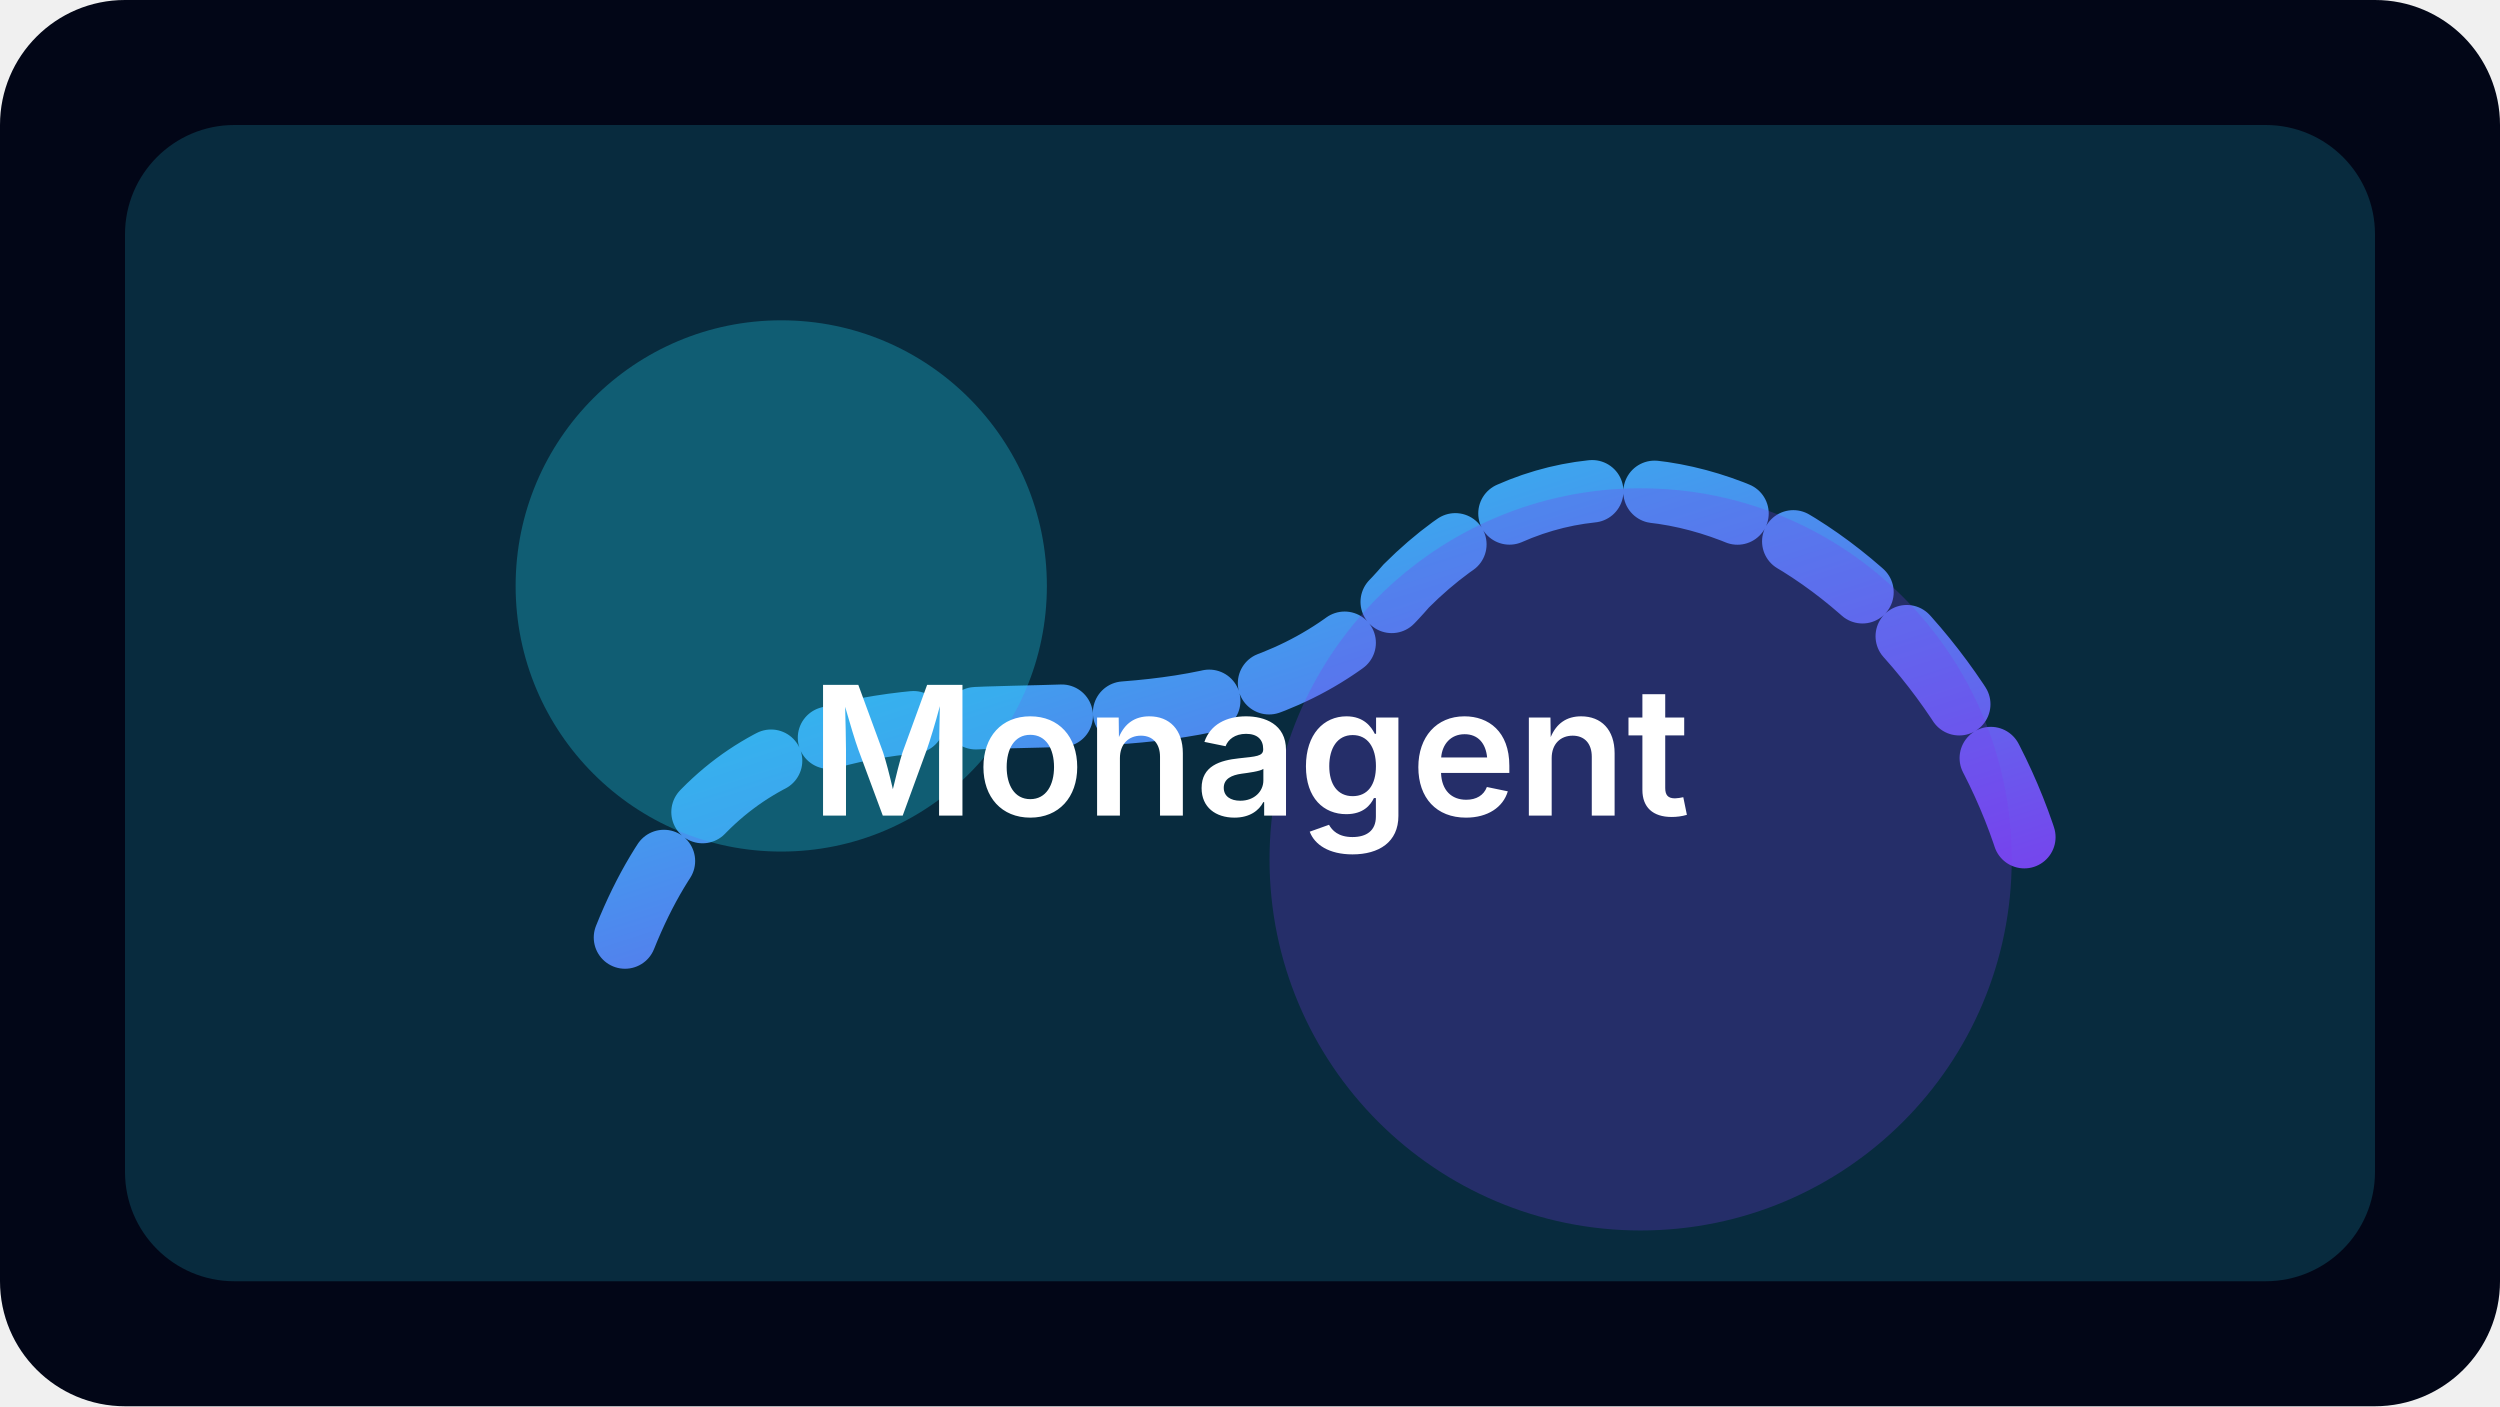
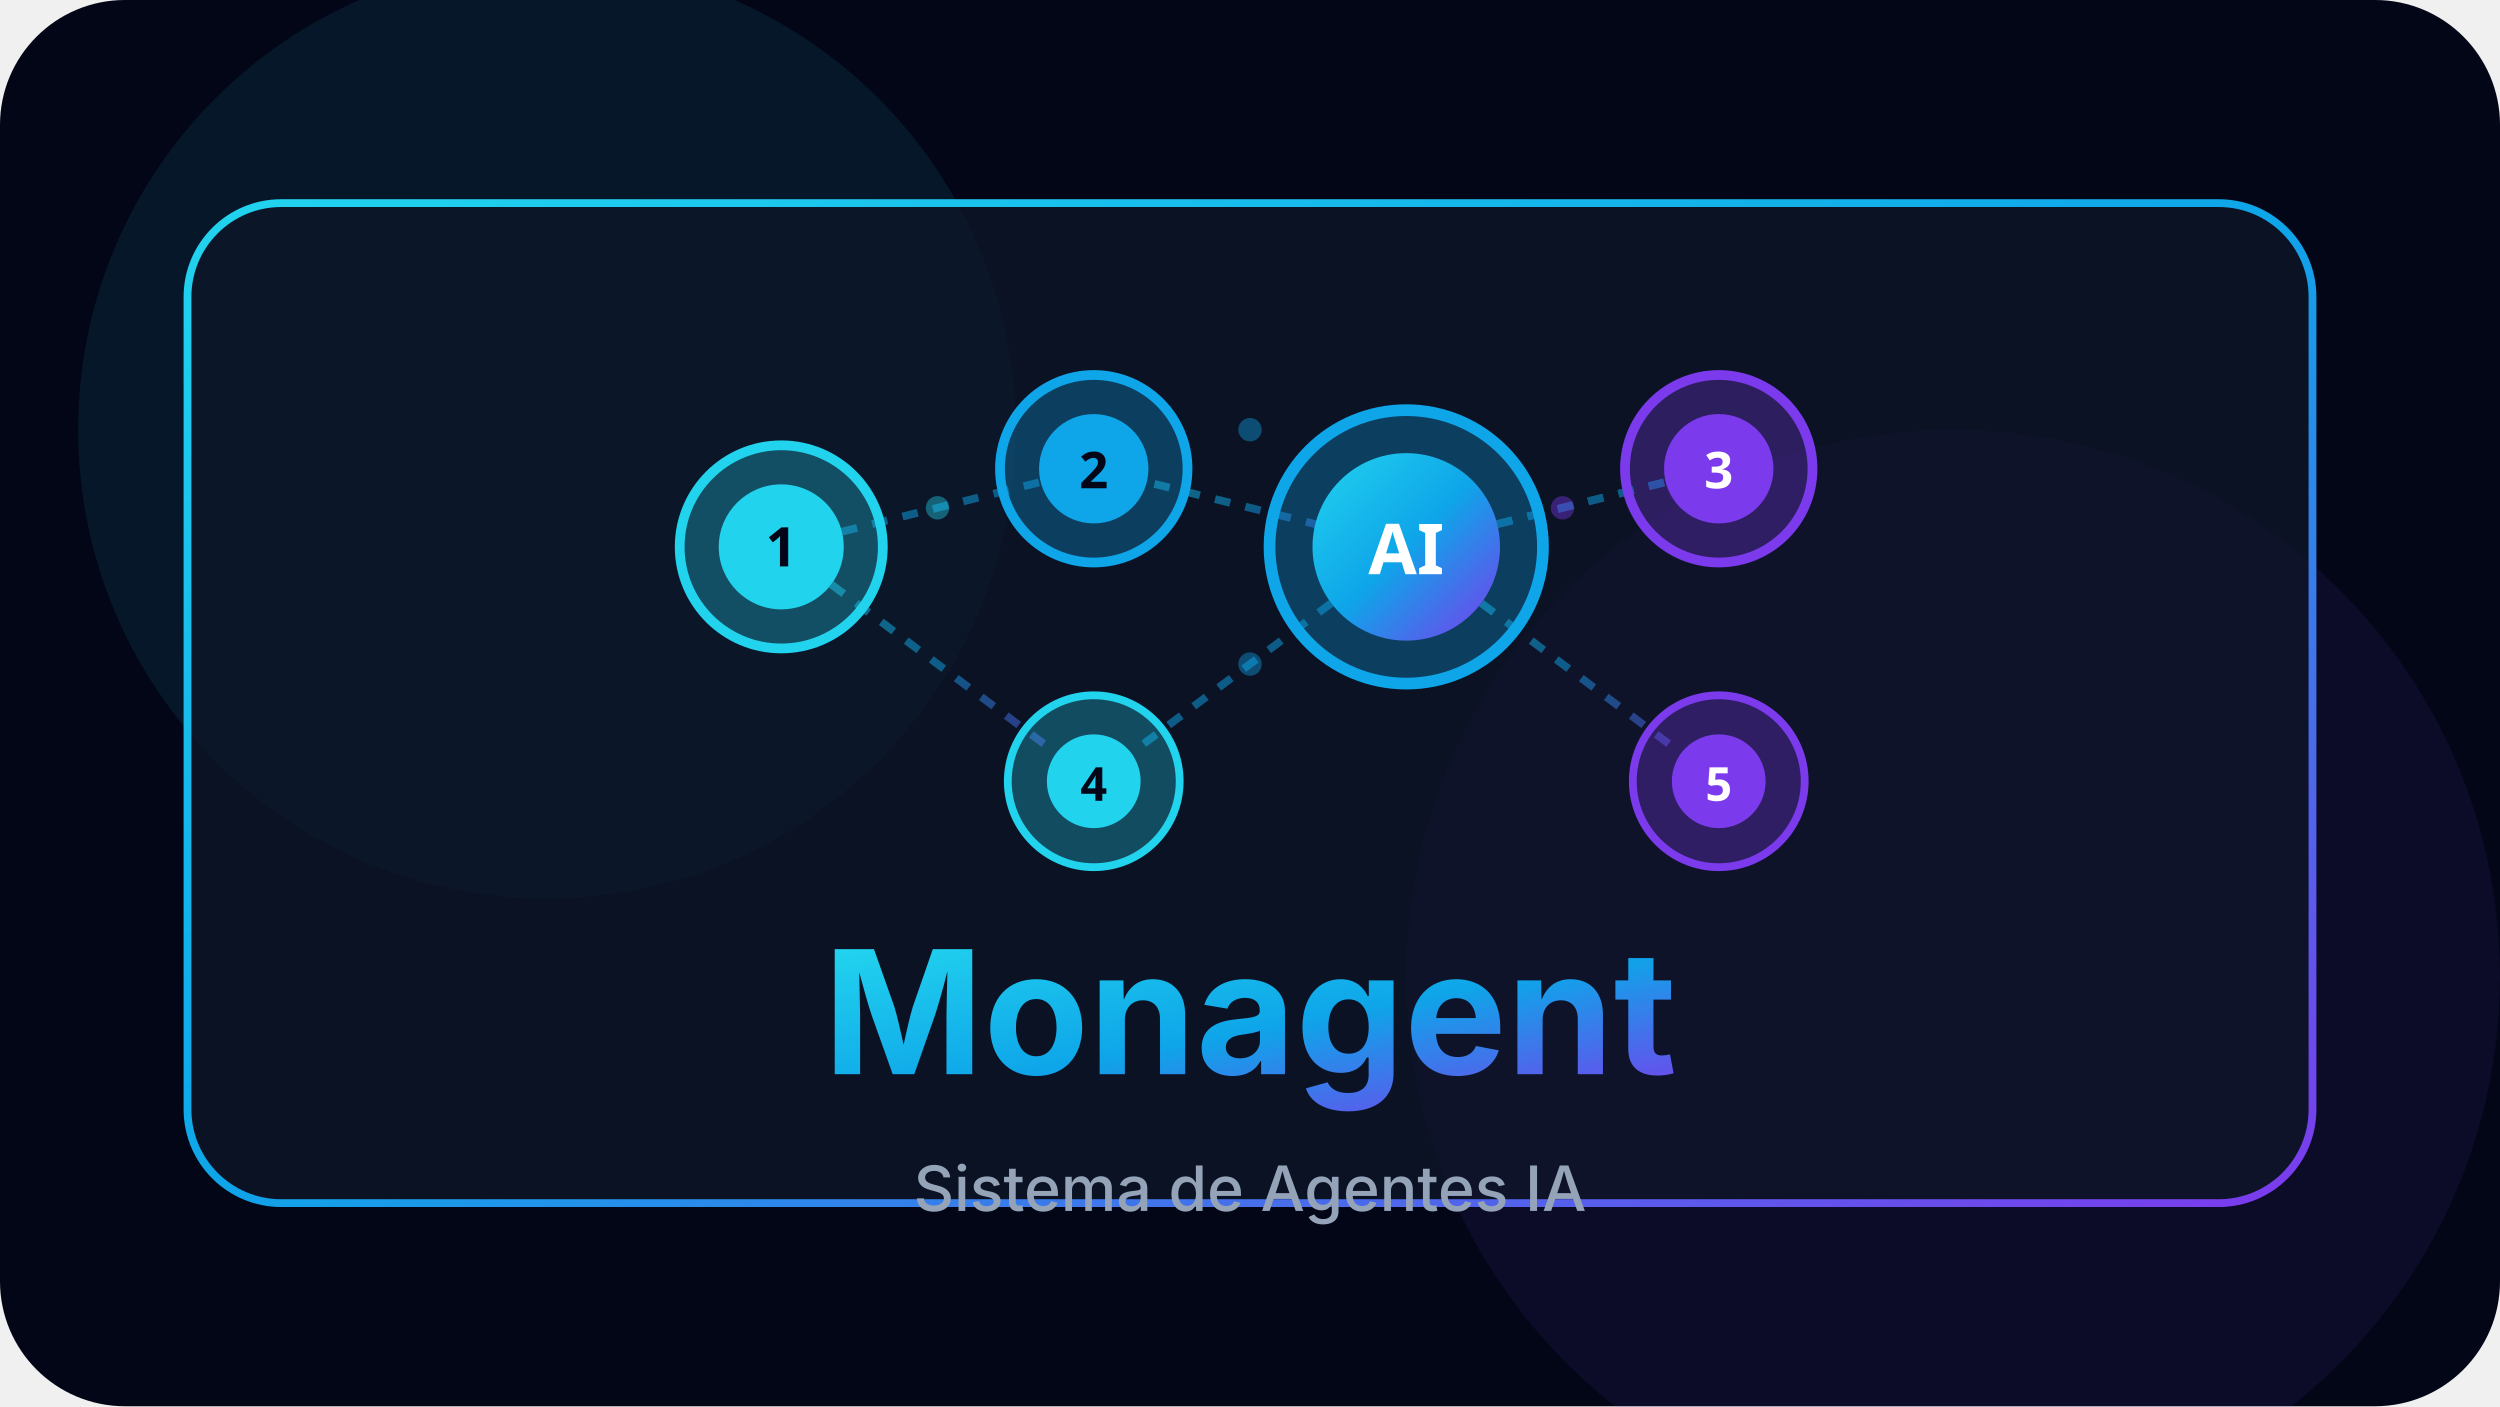
<svg xmlns="http://www.w3.org/2000/svg" width="640" height="360" viewBox="0 0 640 360" role="img">
  <defs>
    <linearGradient id="monagentGradient" x1="0%" y1="0%" x2="100%" y2="100%">
-       <stop offset="0%" stop-color="#22d3ee" />
-       <stop offset="100%" stop-color="#7c3aed" />
+       <stop offset="0%" stop-color="#22D3EE" />
+       <stop offset="50%" stop-color="#0EA5E9" />
+       <stop offset="100%" stop-color="#7C3AED" />
    </linearGradient>
  </defs>
  <rect width="640" height="360" rx="32" fill="#020617" />
-   <rect x="32" y="32" width="576" height="296" rx="28" fill="rgba(34,211,238,0.18)" />
-   <path d="M160 240 C 200 140 300 220 360 150 C 420 90 500 150 520 220" fill="none" stroke="url(#monagentGradient)" stroke-width="16" stroke-linecap="round" stroke-dasharray="22 16" />
-   <circle cx="200" cy="150" r="68" fill="rgba(34,211,238,0.3)" />
-   <circle cx="420" cy="220" r="95" fill="rgba(124,58,237,0.25)" />
-   <text x="50%" y="58%" text-anchor="middle" fill="white" font-family="'Space Grotesk', 'Inter', sans-serif" font-size="46" font-weight="600">
+   <circle cx="140" cy="110" r="120" fill="#22D3EE" opacity="0.08" />
+   <circle cx="500" cy="250" r="140" fill="#7C3AED" opacity="0.08" />
+   <rect x="48" y="52" width="544" height="256" rx="24" fill="rgba(15,23,42,0.7)" stroke="url(#monagentGradient)" stroke-width="2" />
+   <g>
+     <g stroke="url(#monagentGradient)" stroke-width="2" opacity="0.5">
+       <path d="M 200 140 L 280 120" stroke-dasharray="4 4" fill="none" />
+       <path d="M 280 120 L 360 140" stroke-dasharray="4 4" fill="none" />
+       <path d="M 360 140 L 440 120" stroke-dasharray="4 4" fill="none" />
+       <path d="M 200 140 L 280 200" stroke-dasharray="4 4" fill="none" />
+       <path d="M 280 200 L 360 140" stroke-dasharray="4 4" fill="none" />
+       <path d="M 360 140 L 440 200" stroke-dasharray="4 4" fill="none" />
+       <path d="M 280 120 L 280 200" stroke-dasharray="4 4" fill="none" />
+       <path d="M 360 140 L 440 120" stroke-dasharray="4 4" fill="none" />
+     </g>
+     <g transform="translate(360, 140)">
+       <circle cx="0" cy="0" r="35" fill="rgba(14,165,233,0.3)" stroke="#0EA5E9" stroke-width="3" />
+       <circle cx="0" cy="0" r="24" fill="url(#monagentGradient)" />
+       <text x="0" y="7" text-anchor="middle" font-family="'Space Grotesk', sans-serif" font-size="18" font-weight="700" fill="#FFFFFF">
+         AI
+       </text>
+     </g>
+     <g transform="translate(200, 140)">
+       <circle cx="0" cy="0" r="26" fill="rgba(34,211,238,0.3)" stroke="#22D3EE" stroke-width="2.5" />
+       <circle cx="0" cy="0" r="16" fill="#22D3EE" />
+       <text x="0" y="5" text-anchor="middle" font-family="'Space Grotesk', sans-serif" font-size="14" font-weight="700" fill="#020617">
+         1
+       </text>
+     </g>
+     <g transform="translate(280, 120)">
+       <circle cx="0" cy="0" r="24" fill="rgba(14,165,233,0.3)" stroke="#0EA5E9" stroke-width="2.5" />
+       <circle cx="0" cy="0" r="14" fill="#0EA5E9" />
+       <text x="0" y="5" text-anchor="middle" font-family="'Space Grotesk', sans-serif" font-size="13" font-weight="700" fill="#020617">
+         2
+       </text>
+     </g>
+     <g transform="translate(440, 120)">
+       <circle cx="0" cy="0" r="24" fill="rgba(124,58,237,0.3)" stroke="#7C3AED" stroke-width="2.5" />
+       <circle cx="0" cy="0" r="14" fill="#7C3AED" />
+       <text x="0" y="5" text-anchor="middle" font-family="'Space Grotesk', sans-serif" font-size="13" font-weight="700" fill="#FFFFFF">
+         3
+       </text>
+     </g>
+     <g transform="translate(280, 200)">
+       <circle cx="0" cy="0" r="22" fill="rgba(34,211,238,0.3)" stroke="#22D3EE" stroke-width="2" />
+       <circle cx="0" cy="0" r="12" fill="#22D3EE" />
+       <text x="0" y="5" text-anchor="middle" font-family="'Space Grotesk', sans-serif" font-size="12" font-weight="700" fill="#020617">
+         4
+       </text>
+     </g>
+     <g transform="translate(440, 200)">
+       <circle cx="0" cy="0" r="22" fill="rgba(124,58,237,0.3)" stroke="#7C3AED" stroke-width="2" />
+       <circle cx="0" cy="0" r="12" fill="#7C3AED" />
+       <text x="0" y="5" text-anchor="middle" font-family="'Space Grotesk', sans-serif" font-size="12" font-weight="700" fill="#FFFFFF">
+         5
+       </text>
+     </g>
+   </g>
+   <g opacity="0.4">
+     <circle cx="240" cy="130" r="3" fill="#22D3EE" />
+     <circle cx="320" cy="110" r="3" fill="#0EA5E9" />
+     <circle cx="400" cy="130" r="3" fill="#7C3AED" />
+     <circle cx="320" cy="170" r="3" fill="#0EA5E9" />
+   </g>
+   <text x="320" y="275" text-anchor="middle" fill="url(#monagentGradient)" font-family="'Space Grotesk', 'Inter', sans-serif" font-size="44" font-weight="700">
    Monagent
  </text>
+   <text x="320" y="310" text-anchor="middle" fill="#94A3B8" font-family="'Inter', sans-serif" font-size="16" font-weight="500">
+     Sistema de Agentes IA
+   </text>
</svg>
